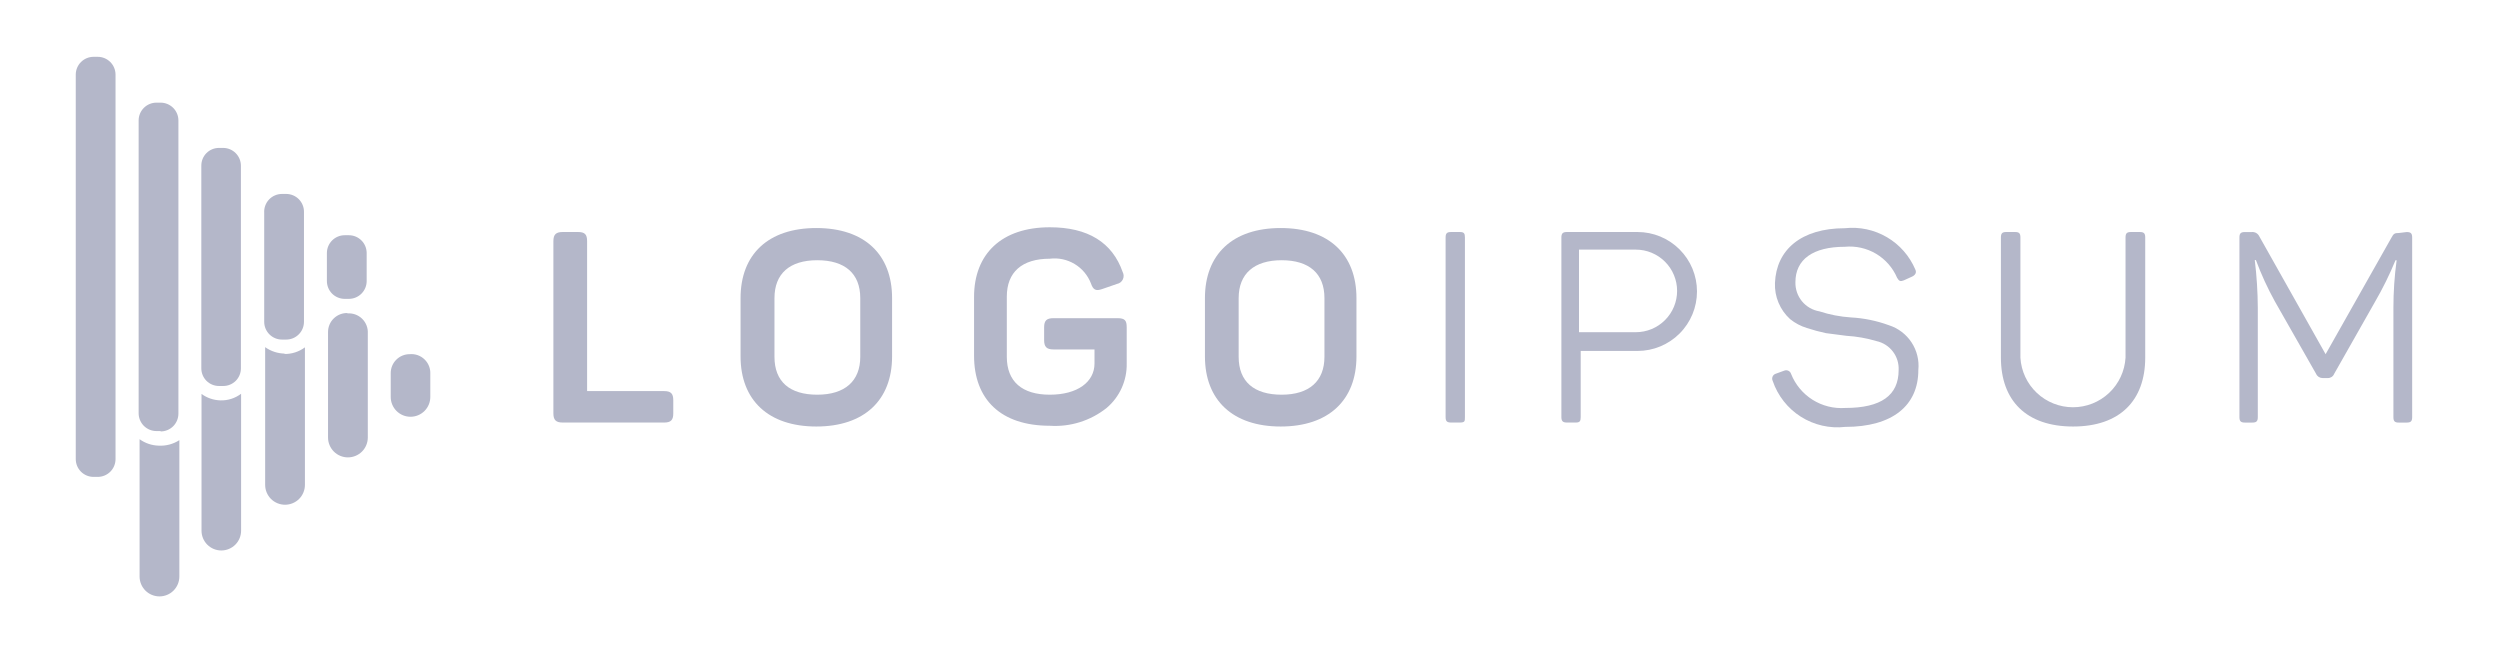
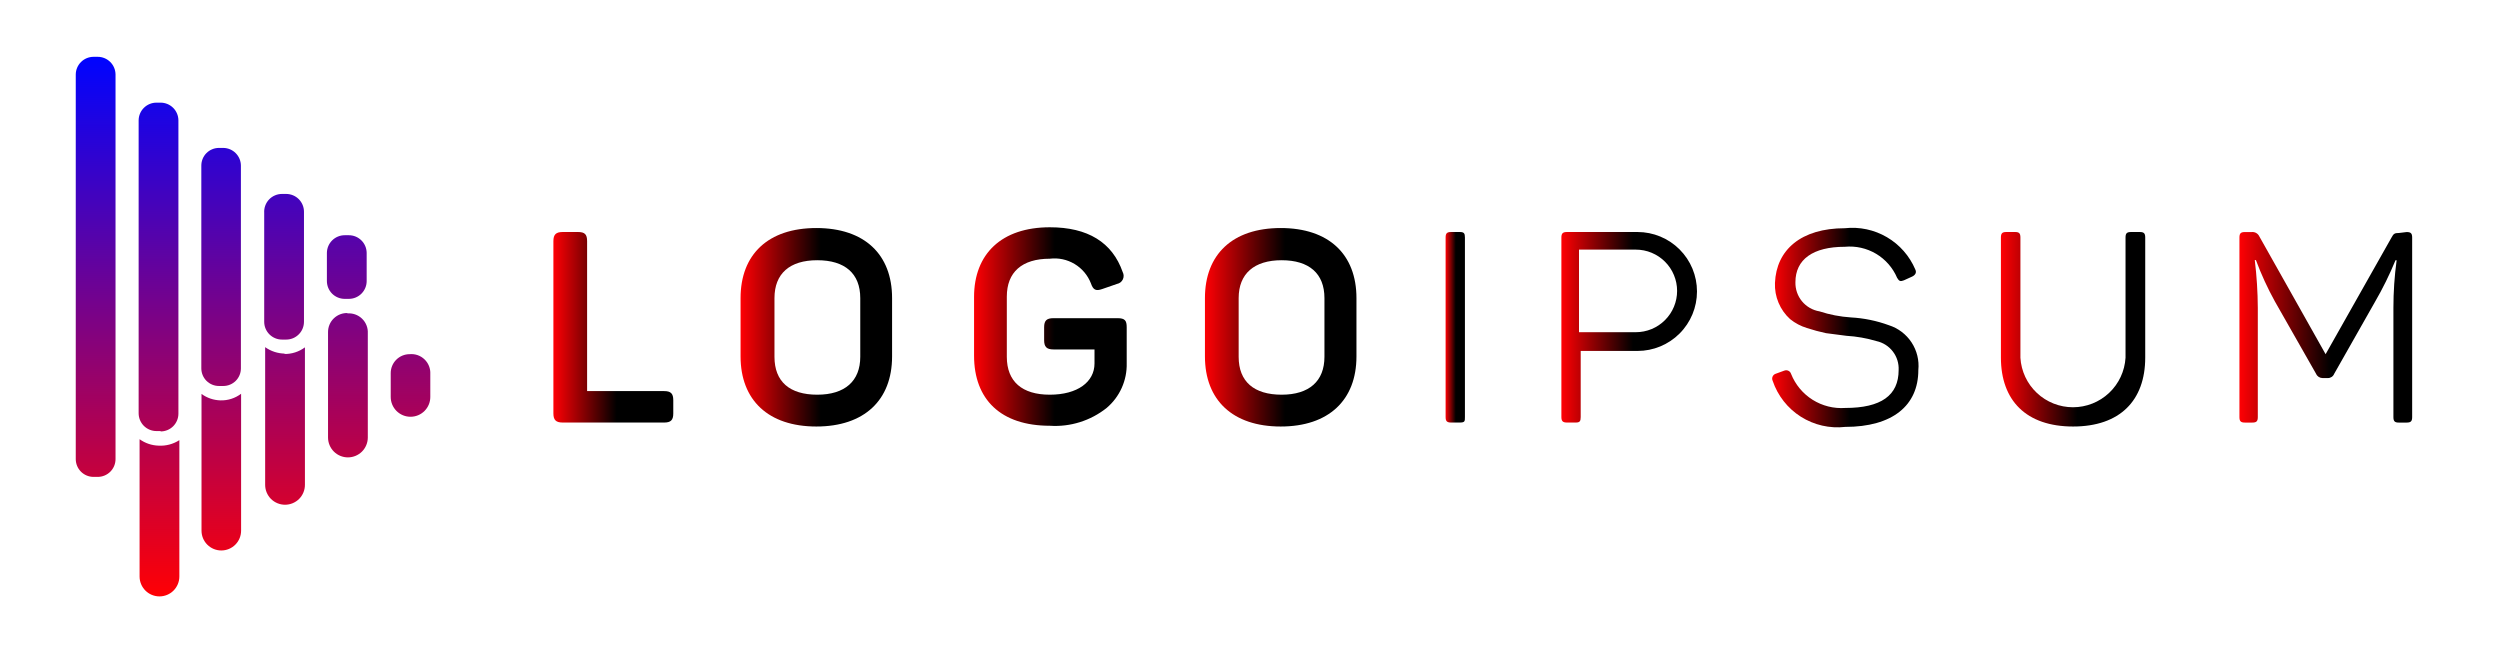
<svg xmlns="http://www.w3.org/2000/svg" width="132" height="35" viewBox="0 0 132 35" fill="none">
-   <path d="M30.519 12.25C30.879 12.25 30.999 12.38 30.999 12.73V20.65H35.069C35.419 20.65 35.549 20.78 35.549 21.13V21.83C35.549 22.18 35.419 22.31 35.069 22.31H29.709C29.359 22.31 29.219 22.18 29.219 21.83V12.73C29.219 12.38 29.359 12.25 29.709 12.25H30.519Z" fill="#B4B7C9" />
-   <path d="M39.102 15.74C39.102 13.43 40.562 12.04 43.102 12.04C45.642 12.04 47.102 13.43 47.102 15.74V18.82C47.102 21.13 45.632 22.52 43.102 22.52C40.572 22.52 39.102 21.13 39.102 18.82V15.74ZM45.422 15.74C45.422 14.44 44.612 13.74 43.152 13.74C41.692 13.74 40.892 14.45 40.892 15.74V18.84C40.892 20.15 41.692 20.84 43.152 20.84C44.612 20.84 45.422 20.12 45.422 18.84V15.74Z" fill="#B4B7C9" />
-   <path d="M59.01 16.8C59.4 16.8 59.49 16.93 59.49 17.28V19.18C59.501 19.628 59.411 20.072 59.228 20.48C59.044 20.889 58.772 21.251 58.43 21.54C57.582 22.215 56.512 22.551 55.43 22.48C52.84 22.48 51.43 21.09 51.43 18.78V15.68C51.43 13.4 52.89 12 55.43 12C57.43 12 58.73 12.79 59.28 14.37C59.311 14.429 59.328 14.495 59.328 14.562C59.329 14.629 59.315 14.695 59.285 14.755C59.256 14.815 59.214 14.868 59.161 14.909C59.108 14.949 59.046 14.977 58.98 14.99L58.2 15.26C57.86 15.38 57.72 15.31 57.6 14.96C57.434 14.533 57.131 14.173 56.738 13.938C56.345 13.702 55.885 13.604 55.43 13.66C53.96 13.66 53.16 14.37 53.16 15.66V18.84C53.16 20.15 53.97 20.84 55.43 20.84C56.89 20.84 57.79 20.17 57.79 19.19V18.45H55.62C55.26 18.45 55.13 18.31 55.13 17.96V17.28C55.13 16.93 55.26 16.8 55.62 16.8H59.01Z" fill="#B4B7C9" />
-   <path d="M63.621 15.74C63.621 13.43 65.081 12.04 67.621 12.04C70.161 12.04 71.621 13.43 71.621 15.74V18.82C71.621 21.13 70.151 22.52 67.621 22.52C65.091 22.52 63.621 21.13 63.621 18.82V15.74ZM69.931 15.74C69.931 14.44 69.121 13.74 67.671 13.74C66.221 13.74 65.401 14.45 65.401 15.74V18.84C65.401 20.15 66.211 20.84 67.671 20.84C69.131 20.84 69.931 20.12 69.931 18.84V15.74Z" fill="#B4B7C9" />
-   <path d="M76.328 12.54C76.328 12.32 76.398 12.25 76.618 12.25H77.078C77.298 12.25 77.348 12.32 77.348 12.54V22.02C77.348 22.24 77.348 22.31 77.078 22.31H76.618C76.398 22.31 76.328 22.24 76.328 22.02V12.54Z" fill="#B4B7C9" />
-   <path d="M86.461 12.25C87.294 12.25 88.093 12.581 88.682 13.17C89.271 13.758 89.601 14.557 89.601 15.39C89.601 16.223 89.271 17.021 88.682 17.61C88.093 18.199 87.294 18.53 86.461 18.53H83.461V22.02C83.461 22.24 83.411 22.31 83.201 22.31H82.731C82.521 22.31 82.441 22.24 82.441 22.02V12.54C82.441 12.32 82.521 12.25 82.731 12.25H86.461ZM86.371 17.54C86.658 17.54 86.941 17.484 87.206 17.374C87.47 17.265 87.71 17.104 87.913 16.901C88.115 16.699 88.276 16.459 88.385 16.194C88.495 15.93 88.551 15.646 88.551 15.36C88.551 15.074 88.495 14.79 88.385 14.526C88.276 14.261 88.115 14.021 87.913 13.819C87.71 13.616 87.47 13.456 87.206 13.346C86.941 13.236 86.658 13.18 86.371 13.18H83.371V17.54H86.371Z" fill="#B4B7C9" />
-   <path d="M97.408 12.05C98.18 11.965 98.959 12.131 99.63 12.524C100.299 12.916 100.825 13.515 101.128 14.23C101.208 14.39 101.128 14.52 100.968 14.6L100.528 14.8C100.348 14.87 100.278 14.86 100.168 14.67C99.942 14.139 99.552 13.694 99.056 13.399C98.56 13.105 97.983 12.975 97.408 13.03C95.718 13.03 94.798 13.7 94.798 14.9C94.789 15.267 94.912 15.625 95.145 15.908C95.379 16.191 95.707 16.38 96.068 16.44C96.606 16.616 97.164 16.723 97.728 16.76C98.412 16.797 99.086 16.935 99.728 17.17C100.221 17.326 100.645 17.647 100.929 18.078C101.213 18.51 101.34 19.026 101.288 19.54C101.288 21.41 99.928 22.54 97.428 22.54C96.608 22.634 95.781 22.444 95.084 22.002C94.387 21.56 93.863 20.892 93.598 20.11C93.581 20.075 93.571 20.035 93.57 19.996C93.57 19.956 93.578 19.916 93.594 19.88C93.61 19.844 93.634 19.811 93.664 19.786C93.695 19.76 93.73 19.741 93.768 19.73L94.208 19.57C94.243 19.556 94.28 19.549 94.318 19.55C94.355 19.551 94.392 19.56 94.426 19.576C94.46 19.592 94.49 19.615 94.514 19.643C94.539 19.671 94.557 19.704 94.568 19.74C94.792 20.305 95.19 20.784 95.704 21.108C96.218 21.431 96.822 21.583 97.428 21.54C99.318 21.54 100.248 20.88 100.248 19.54C100.266 19.188 100.158 18.841 99.944 18.561C99.73 18.28 99.423 18.085 99.078 18.01C98.561 17.856 98.027 17.762 97.488 17.73L96.408 17.59C96.07 17.518 95.737 17.428 95.408 17.32C95.084 17.222 94.782 17.063 94.518 16.85C94.253 16.61 94.044 16.314 93.906 15.984C93.767 15.654 93.704 15.298 93.718 14.94C93.788 13.19 95.098 12.05 97.408 12.05Z" fill="#B4B7C9" />
-   <path d="M106.678 18.89C106.72 19.597 107.031 20.262 107.547 20.747C108.063 21.233 108.745 21.503 109.453 21.503C110.161 21.503 110.843 21.233 111.359 20.747C111.875 20.262 112.185 19.597 112.228 18.89V12.54C112.228 12.32 112.298 12.25 112.518 12.25H112.978C113.198 12.25 113.268 12.32 113.268 12.54V18.88C113.268 21.15 111.928 22.52 109.458 22.52C106.988 22.52 105.648 21.15 105.648 18.88V12.54C105.648 12.32 105.718 12.25 105.928 12.25H106.398C106.608 12.25 106.678 12.32 106.678 12.54V18.89Z" fill="#B4B7C9" />
-   <path d="M127.072 12.252C127.292 12.252 127.362 12.322 127.362 12.542V22.022C127.362 22.242 127.292 22.312 127.072 22.312H126.652C126.442 22.312 126.372 22.242 126.372 22.022V16.252C126.372 15.412 126.429 14.574 126.542 13.742H126.482C126.17 14.502 125.805 15.241 125.392 15.952L123.242 19.742C123.216 19.808 123.17 19.864 123.111 19.903C123.052 19.942 122.983 19.963 122.912 19.962H122.632C122.56 19.962 122.49 19.941 122.429 19.902C122.369 19.863 122.321 19.808 122.292 19.742L120.112 15.912C119.725 15.211 119.391 14.482 119.112 13.732H119.052C119.154 14.571 119.208 15.416 119.212 16.262V22.022C119.212 22.242 119.142 22.312 118.922 22.312H118.532C118.312 22.312 118.242 22.242 118.242 22.022V12.542C118.242 12.322 118.312 12.252 118.532 12.252H118.892C118.974 12.244 119.057 12.262 119.128 12.303C119.2 12.344 119.257 12.407 119.292 12.482L122.792 18.702L126.272 12.542C126.382 12.332 126.442 12.302 126.662 12.302L127.072 12.252Z" fill="#B4B7C9" />
-   <path d="M12.73 20.79V28.02C12.73 28.297 12.62 28.563 12.424 28.759C12.228 28.955 11.962 29.065 11.685 29.065C11.408 29.065 11.142 28.955 10.946 28.759C10.75 28.563 10.64 28.297 10.64 28.02V20.8C10.931 21.012 11.28 21.131 11.64 21.14C12.033 21.151 12.417 21.028 12.73 20.79ZM21.63 18.7C21.365 18.7 21.11 18.805 20.923 18.993C20.735 19.18 20.63 19.435 20.63 19.7V20.96C20.63 21.237 20.74 21.503 20.936 21.699C21.132 21.895 21.398 22.005 21.675 22.005C21.952 22.005 22.218 21.895 22.414 21.699C22.61 21.503 22.72 21.237 22.72 20.96V19.75C22.728 19.607 22.705 19.463 22.652 19.33C22.599 19.196 22.519 19.075 22.415 18.976C22.312 18.876 22.188 18.8 22.053 18.752C21.917 18.705 21.773 18.687 21.63 18.7ZM8.37 23.53C8.01 23.519 7.662 23.401 7.37 23.19V30.44C7.37 30.718 7.481 30.986 7.678 31.183C7.874 31.379 8.142 31.49 8.42 31.49C8.698 31.49 8.966 31.379 9.162 31.183C9.359 30.986 9.47 30.718 9.47 30.44V23.24C9.143 23.451 8.758 23.553 8.37 23.53ZM18.37 16.53C18.235 16.523 18.099 16.544 17.972 16.591C17.845 16.639 17.729 16.711 17.63 16.805C17.532 16.898 17.454 17.011 17.401 17.135C17.347 17.26 17.32 17.394 17.32 17.53V23.1C17.32 23.378 17.431 23.646 17.628 23.843C17.825 24.039 18.091 24.15 18.37 24.15C18.648 24.15 18.916 24.039 19.113 23.843C19.309 23.646 19.42 23.378 19.42 23.1V17.6C19.428 17.456 19.405 17.311 19.351 17.177C19.298 17.043 19.217 16.921 19.112 16.822C19.007 16.722 18.883 16.646 18.746 16.599C18.609 16.552 18.464 16.535 18.32 16.55L18.37 16.53ZM15.05 18.67C14.673 18.667 14.307 18.549 14 18.33V25.6C14 25.878 14.111 26.146 14.307 26.343C14.505 26.539 14.771 26.65 15.05 26.65C15.329 26.65 15.595 26.539 15.793 26.343C15.989 26.146 16.1 25.878 16.1 25.6V18.34C15.783 18.576 15.396 18.7 15 18.69L15.05 18.67ZM6.1 24.24V3.93C6.097 3.682 5.997 3.446 5.821 3.272C5.645 3.098 5.408 3 5.16 3H4.94C4.692 3 4.455 3.098 4.279 3.272C4.103 3.446 4.003 3.682 4 3.93V24.24C4 24.489 4.099 24.728 4.275 24.905C4.452 25.081 4.691 25.18 4.94 25.18H5.16C5.409 25.18 5.648 25.081 5.825 24.905C6.001 24.728 6.1 24.489 6.1 24.24ZM8.48 22.76H8.26C8.011 22.76 7.772 22.661 7.595 22.485C7.419 22.308 7.32 22.069 7.32 21.82V6.35C7.323 6.102 7.423 5.866 7.599 5.692C7.775 5.518 8.012 5.42 8.26 5.42H8.48C8.728 5.42 8.965 5.518 9.141 5.692C9.317 5.866 9.417 6.102 9.42 6.35V21.84C9.42 22.089 9.321 22.328 9.145 22.505C8.968 22.681 8.729 22.78 8.48 22.78V22.76ZM11.79 20.38H11.56C11.313 20.38 11.077 20.282 10.902 20.108C10.728 19.933 10.63 19.697 10.63 19.45V8.75C10.629 8.627 10.652 8.505 10.698 8.391C10.744 8.277 10.812 8.173 10.899 8.086C10.985 7.998 11.088 7.929 11.202 7.882C11.315 7.834 11.437 7.81 11.56 7.81H11.79C12.038 7.813 12.274 7.913 12.448 8.089C12.622 8.265 12.72 8.502 12.72 8.75V19.45C12.72 19.697 12.622 19.933 12.448 20.108C12.273 20.282 12.037 20.38 11.79 20.38ZM15.1 17.93H14.89C14.642 17.93 14.405 17.832 14.229 17.658C14.053 17.484 13.953 17.248 13.95 17V11.24C13.942 11.112 13.96 10.983 14.004 10.862C14.047 10.741 14.115 10.63 14.203 10.536C14.291 10.442 14.398 10.368 14.516 10.317C14.634 10.266 14.761 10.24 14.89 10.24H15.11C15.359 10.24 15.598 10.339 15.775 10.515C15.951 10.692 16.05 10.931 16.05 11.18V16.98C16.051 17.104 16.028 17.228 15.981 17.343C15.935 17.458 15.866 17.563 15.778 17.651C15.691 17.739 15.587 17.81 15.472 17.858C15.357 17.905 15.234 17.93 15.11 17.93H15.1ZM18.42 15.78H18.2C17.951 15.78 17.712 15.681 17.535 15.505C17.359 15.328 17.26 15.089 17.26 14.84V13.35C17.263 13.102 17.363 12.866 17.539 12.692C17.715 12.518 17.952 12.42 18.2 12.42H18.42C18.668 12.42 18.905 12.518 19.081 12.692C19.257 12.866 19.357 13.102 19.36 13.35V14.84C19.36 15.088 19.262 15.325 19.088 15.501C18.914 15.677 18.678 15.777 18.43 15.78H18.42Z" fill="#B4B7C9" />
+   <path d="M30.519 12.25C30.879 12.25 30.999 12.38 30.999 12.73V20.65H35.069C35.419 20.65 35.549 20.78 35.549 21.13V21.83C35.549 22.18 35.419 22.31 35.069 22.31H29.709C29.359 22.31 29.219 22.18 29.219 21.83V12.73C29.219 12.38 29.359 12.25 29.709 12.25H30.519Z" fill="url(#paint0_linear_1_420)" />
+   <path d="M39.102 15.74C39.102 13.43 40.562 12.04 43.102 12.04C45.642 12.04 47.102 13.43 47.102 15.74V18.82C47.102 21.13 45.632 22.52 43.102 22.52C40.572 22.52 39.102 21.13 39.102 18.82V15.74ZM45.422 15.74C45.422 14.44 44.612 13.74 43.152 13.74C41.692 13.74 40.892 14.45 40.892 15.74V18.84C40.892 20.15 41.692 20.84 43.152 20.84C44.612 20.84 45.422 20.12 45.422 18.84V15.74Z" fill="url(#paint1_linear_1_420)" />
+   <path d="M59.01 16.8C59.4 16.8 59.49 16.93 59.49 17.28V19.18C59.501 19.628 59.411 20.072 59.228 20.48C59.044 20.889 58.772 21.251 58.43 21.54C57.582 22.215 56.512 22.551 55.43 22.48C52.84 22.48 51.43 21.09 51.43 18.78V15.68C51.43 13.4 52.89 12 55.43 12C57.43 12 58.73 12.79 59.28 14.37C59.311 14.429 59.328 14.495 59.328 14.562C59.329 14.629 59.315 14.695 59.285 14.755C59.256 14.815 59.214 14.868 59.161 14.909C59.108 14.949 59.046 14.977 58.98 14.99L58.2 15.26C57.86 15.38 57.72 15.31 57.6 14.96C57.434 14.533 57.131 14.173 56.738 13.938C56.345 13.702 55.885 13.604 55.43 13.66C53.96 13.66 53.16 14.37 53.16 15.66V18.84C53.16 20.15 53.97 20.84 55.43 20.84C56.89 20.84 57.79 20.17 57.79 19.19V18.45H55.62C55.26 18.45 55.13 18.31 55.13 17.96V17.28C55.13 16.93 55.26 16.8 55.62 16.8H59.01Z" fill="url(#paint2_linear_1_420)" />
+   <path d="M63.621 15.74C63.621 13.43 65.081 12.04 67.621 12.04C70.161 12.04 71.621 13.43 71.621 15.74V18.82C71.621 21.13 70.151 22.52 67.621 22.52C65.091 22.52 63.621 21.13 63.621 18.82V15.74ZM69.931 15.74C69.931 14.44 69.121 13.74 67.671 13.74C66.221 13.74 65.401 14.45 65.401 15.74V18.84C65.401 20.15 66.211 20.84 67.671 20.84C69.131 20.84 69.931 20.12 69.931 18.84V15.74Z" fill="url(#paint3_linear_1_420)" />
+   <path d="M76.328 12.54C76.328 12.32 76.398 12.25 76.618 12.25H77.078C77.298 12.25 77.348 12.32 77.348 12.54V22.02C77.348 22.24 77.348 22.31 77.078 22.31H76.618C76.398 22.31 76.328 22.24 76.328 22.02V12.54Z" fill="url(#paint4_linear_1_420)" />
+   <path d="M86.461 12.25C87.294 12.25 88.093 12.581 88.682 13.17C89.271 13.758 89.601 14.557 89.601 15.39C89.601 16.223 89.271 17.021 88.682 17.61C88.093 18.199 87.294 18.53 86.461 18.53H83.461V22.02C83.461 22.24 83.411 22.31 83.201 22.31H82.731C82.521 22.31 82.441 22.24 82.441 22.02V12.54C82.441 12.32 82.521 12.25 82.731 12.25H86.461ZM86.371 17.54C86.658 17.54 86.941 17.484 87.206 17.374C87.47 17.265 87.71 17.104 87.913 16.901C88.115 16.699 88.276 16.459 88.385 16.194C88.495 15.93 88.551 15.646 88.551 15.36C88.551 15.074 88.495 14.79 88.385 14.526C88.276 14.261 88.115 14.021 87.913 13.819C87.71 13.616 87.47 13.456 87.206 13.346C86.941 13.236 86.658 13.18 86.371 13.18H83.371V17.54H86.371Z" fill="url(#paint5_linear_1_420)" />
+   <path d="M97.408 12.05C98.18 11.965 98.959 12.131 99.63 12.524C100.299 12.916 100.825 13.515 101.128 14.23C101.208 14.39 101.128 14.52 100.968 14.6L100.528 14.8C100.348 14.87 100.278 14.86 100.168 14.67C99.942 14.139 99.552 13.694 99.056 13.399C98.56 13.105 97.983 12.975 97.408 13.03C95.718 13.03 94.798 13.7 94.798 14.9C94.789 15.267 94.912 15.625 95.145 15.908C95.379 16.191 95.707 16.38 96.068 16.44C96.606 16.616 97.164 16.723 97.728 16.76C98.412 16.797 99.086 16.935 99.728 17.17C100.221 17.326 100.645 17.647 100.929 18.078C101.213 18.51 101.34 19.026 101.288 19.54C101.288 21.41 99.928 22.54 97.428 22.54C96.608 22.634 95.781 22.444 95.084 22.002C94.387 21.56 93.863 20.892 93.598 20.11C93.581 20.075 93.571 20.035 93.57 19.996C93.57 19.956 93.578 19.916 93.594 19.88C93.61 19.844 93.634 19.811 93.664 19.786C93.695 19.76 93.73 19.741 93.768 19.73L94.208 19.57C94.243 19.556 94.28 19.549 94.318 19.55C94.355 19.551 94.392 19.56 94.426 19.576C94.46 19.592 94.49 19.615 94.514 19.643C94.539 19.671 94.557 19.704 94.568 19.74C94.792 20.305 95.19 20.784 95.704 21.108C96.218 21.431 96.822 21.583 97.428 21.54C99.318 21.54 100.248 20.88 100.248 19.54C100.266 19.188 100.158 18.841 99.944 18.561C99.73 18.28 99.423 18.085 99.078 18.01C98.561 17.856 98.027 17.762 97.488 17.73L96.408 17.59C96.07 17.518 95.737 17.428 95.408 17.32C95.084 17.222 94.782 17.063 94.518 16.85C94.253 16.61 94.044 16.314 93.906 15.984C93.767 15.654 93.704 15.298 93.718 14.94C93.788 13.19 95.098 12.05 97.408 12.05Z" fill="url(#paint6_linear_1_420)" />
+   <path d="M106.678 18.89C106.72 19.597 107.031 20.262 107.547 20.747C108.063 21.233 108.745 21.503 109.453 21.503C110.161 21.503 110.843 21.233 111.359 20.747C111.875 20.262 112.185 19.597 112.228 18.89V12.54C112.228 12.32 112.298 12.25 112.518 12.25H112.978C113.198 12.25 113.268 12.32 113.268 12.54V18.88C113.268 21.15 111.928 22.52 109.458 22.52C106.988 22.52 105.648 21.15 105.648 18.88V12.54C105.648 12.32 105.718 12.25 105.928 12.25H106.398C106.608 12.25 106.678 12.32 106.678 12.54V18.89Z" fill="url(#paint7_linear_1_420)" />
+   <path d="M127.072 12.252C127.292 12.252 127.362 12.322 127.362 12.542V22.022C127.362 22.242 127.292 22.312 127.072 22.312H126.652C126.442 22.312 126.372 22.242 126.372 22.022V16.252C126.372 15.412 126.429 14.574 126.542 13.742H126.482C126.17 14.502 125.805 15.241 125.392 15.952L123.242 19.742C123.216 19.808 123.17 19.864 123.111 19.903C123.052 19.942 122.983 19.963 122.912 19.962H122.632C122.56 19.962 122.49 19.941 122.429 19.902C122.369 19.863 122.321 19.808 122.292 19.742L120.112 15.912C119.725 15.211 119.391 14.482 119.112 13.732H119.052C119.154 14.571 119.208 15.416 119.212 16.262V22.022C119.212 22.242 119.142 22.312 118.922 22.312H118.532C118.312 22.312 118.242 22.242 118.242 22.022V12.542C118.242 12.322 118.312 12.252 118.532 12.252H118.892C118.974 12.244 119.057 12.262 119.128 12.303C119.2 12.344 119.257 12.407 119.292 12.482L122.792 18.702L126.272 12.542C126.382 12.332 126.442 12.302 126.662 12.302L127.072 12.252Z" fill="url(#paint8_linear_1_420)" />
+   <path d="M12.73 20.79V28.02C12.73 28.297 12.62 28.563 12.424 28.759C12.228 28.955 11.962 29.065 11.685 29.065C11.408 29.065 11.142 28.955 10.946 28.759C10.75 28.563 10.64 28.297 10.64 28.02V20.8C10.931 21.012 11.28 21.131 11.64 21.14C12.033 21.151 12.417 21.028 12.73 20.79ZM21.63 18.7C21.365 18.7 21.11 18.805 20.923 18.993C20.735 19.18 20.63 19.435 20.63 19.7V20.96C20.63 21.237 20.74 21.503 20.936 21.699C21.132 21.895 21.398 22.005 21.675 22.005C21.952 22.005 22.218 21.895 22.414 21.699C22.61 21.503 22.72 21.237 22.72 20.96V19.75C22.728 19.607 22.705 19.463 22.652 19.33C22.599 19.196 22.519 19.075 22.415 18.976C22.312 18.876 22.188 18.8 22.053 18.752C21.917 18.705 21.773 18.687 21.63 18.7ZM8.37 23.53C8.01 23.519 7.662 23.401 7.37 23.19V30.44C7.37 30.718 7.481 30.986 7.678 31.183C7.874 31.379 8.142 31.49 8.42 31.49C8.698 31.49 8.966 31.379 9.162 31.183C9.359 30.986 9.47 30.718 9.47 30.44V23.24C9.143 23.451 8.758 23.553 8.37 23.53ZM18.37 16.53C18.235 16.523 18.099 16.544 17.972 16.591C17.845 16.639 17.729 16.711 17.63 16.805C17.532 16.898 17.454 17.011 17.401 17.135C17.347 17.26 17.32 17.394 17.32 17.53V23.1C17.32 23.378 17.431 23.646 17.628 23.843C17.825 24.039 18.091 24.15 18.37 24.15C18.648 24.15 18.916 24.039 19.113 23.843C19.309 23.646 19.42 23.378 19.42 23.1V17.6C19.428 17.456 19.405 17.311 19.351 17.177C19.298 17.043 19.217 16.921 19.112 16.822C19.007 16.722 18.883 16.646 18.746 16.599C18.609 16.552 18.464 16.535 18.32 16.55L18.37 16.53ZM15.05 18.67C14.673 18.667 14.307 18.549 14 18.33V25.6C14 25.878 14.111 26.146 14.307 26.343C14.505 26.539 14.771 26.65 15.05 26.65C15.329 26.65 15.595 26.539 15.793 26.343C15.989 26.146 16.1 25.878 16.1 25.6V18.34C15.783 18.576 15.396 18.7 15 18.69L15.05 18.67ZM6.1 24.24V3.93C6.097 3.682 5.997 3.446 5.821 3.272C5.645 3.098 5.408 3 5.16 3H4.94C4.692 3 4.455 3.098 4.279 3.272C4.103 3.446 4.003 3.682 4 3.93V24.24C4 24.489 4.099 24.728 4.275 24.905C4.452 25.081 4.691 25.18 4.94 25.18H5.16C5.409 25.18 5.648 25.081 5.825 24.905C6.001 24.728 6.1 24.489 6.1 24.24ZM8.48 22.76H8.26C8.011 22.76 7.772 22.661 7.595 22.485C7.419 22.308 7.32 22.069 7.32 21.82V6.35C7.323 6.102 7.423 5.866 7.599 5.692C7.775 5.518 8.012 5.42 8.26 5.42H8.48C8.728 5.42 8.965 5.518 9.141 5.692C9.317 5.866 9.417 6.102 9.42 6.35V21.84C9.42 22.089 9.321 22.328 9.145 22.505C8.968 22.681 8.729 22.78 8.48 22.78V22.76ZM11.79 20.38H11.56C11.313 20.38 11.077 20.282 10.902 20.108C10.728 19.933 10.63 19.697 10.63 19.45V8.75C10.629 8.627 10.652 8.505 10.698 8.391C10.744 8.277 10.812 8.173 10.899 8.086C10.985 7.998 11.088 7.929 11.202 7.882C11.315 7.834 11.437 7.81 11.56 7.81H11.79C12.038 7.813 12.274 7.913 12.448 8.089C12.622 8.265 12.72 8.502 12.72 8.75V19.45C12.72 19.697 12.622 19.933 12.448 20.108C12.273 20.282 12.037 20.38 11.79 20.38ZM15.1 17.93H14.89C14.642 17.93 14.405 17.832 14.229 17.658C14.053 17.484 13.953 17.248 13.95 17V11.24C13.942 11.112 13.96 10.983 14.004 10.862C14.047 10.741 14.115 10.63 14.203 10.536C14.291 10.442 14.398 10.368 14.516 10.317C14.634 10.266 14.761 10.24 14.89 10.24H15.11C15.359 10.24 15.598 10.339 15.775 10.515C15.951 10.692 16.05 10.931 16.05 11.18V16.98C16.051 17.104 16.028 17.228 15.981 17.343C15.935 17.458 15.866 17.563 15.778 17.651C15.691 17.739 15.587 17.81 15.472 17.858C15.357 17.905 15.234 17.93 15.11 17.93H15.1ZM18.42 15.78H18.2C17.951 15.78 17.712 15.681 17.535 15.505C17.359 15.328 17.26 15.089 17.26 14.84V13.35C17.263 13.102 17.363 12.866 17.539 12.692C17.715 12.518 17.952 12.42 18.2 12.42H18.42C18.668 12.42 18.905 12.518 19.081 12.692C19.257 12.866 19.357 13.102 19.36 13.35V14.84C19.36 15.088 19.262 15.325 19.088 15.501C18.914 15.677 18.678 15.777 18.43 15.78H18.42Z" fill="url(#paint9_linear_1_420)" />
+   <defs>
+     <linearGradient id="paint0_linear_1_420" x1="29.219" y1="17.28" x2="35.549" y2="17.28" gradientUnits="userSpaceOnUse">
+       <stop stop-color="#FF0004" />
+       <stop offset="0.529" />
+     </linearGradient>
+     <linearGradient id="paint1_linear_1_420" x1="39.102" y1="17.28" x2="47.102" y2="17.28" gradientUnits="userSpaceOnUse">
+       <stop stop-color="#FF0004" />
+       <stop offset="0.529" />
+     </linearGradient>
+     <linearGradient id="paint2_linear_1_420" x1="51.43" y1="17.245" x2="59.491" y2="17.245" gradientUnits="userSpaceOnUse">
+       <stop stop-color="#FF0004" />
+       <stop offset="0.529" />
+     </linearGradient>
+     <linearGradient id="paint3_linear_1_420" x1="63.621" y1="17.28" x2="71.621" y2="17.28" gradientUnits="userSpaceOnUse">
+       <stop stop-color="#FF0004" />
+       <stop offset="0.529" />
+     </linearGradient>
+     <linearGradient id="paint4_linear_1_420" x1="76.328" y1="17.28" x2="77.348" y2="17.28" gradientUnits="userSpaceOnUse">
+       <stop stop-color="#FF0004" />
+       <stop offset="0.529" />
+     </linearGradient>
+     <linearGradient id="paint5_linear_1_420" x1="82.441" y1="17.28" x2="89.601" y2="17.28" gradientUnits="userSpaceOnUse">
+       <stop stop-color="#FF0004" />
+       <stop offset="0.529" />
+     </linearGradient>
+     <linearGradient id="paint6_linear_1_420" x1="93.57" y1="17.296" x2="101.3" y2="17.296" gradientUnits="userSpaceOnUse">
+       <stop stop-color="#FF0004" />
+       <stop offset="0.529" />
+     </linearGradient>
+     <linearGradient id="paint7_linear_1_420" x1="105.648" y1="17.385" x2="113.268" y2="17.385" gradientUnits="userSpaceOnUse">
+       <stop stop-color="#FF0004" />
+       <stop offset="0.529" />
+     </linearGradient>
+     <linearGradient id="paint8_linear_1_420" x1="118.242" y1="17.281" x2="127.362" y2="17.281" gradientUnits="userSpaceOnUse">
+       <stop stop-color="#FF0004" />
+       <stop offset="0.529" />
+     </linearGradient>
+     <linearGradient id="paint9_linear_1_420" x1="13.361" y1="3" x2="13.361" y2="31.49" gradientUnits="userSpaceOnUse">
+       <stop stop-color="#0004FF" />
+       <stop offset="1" stop-color="#FF0004" />
+     </linearGradient>
+   </defs>
</svg>
